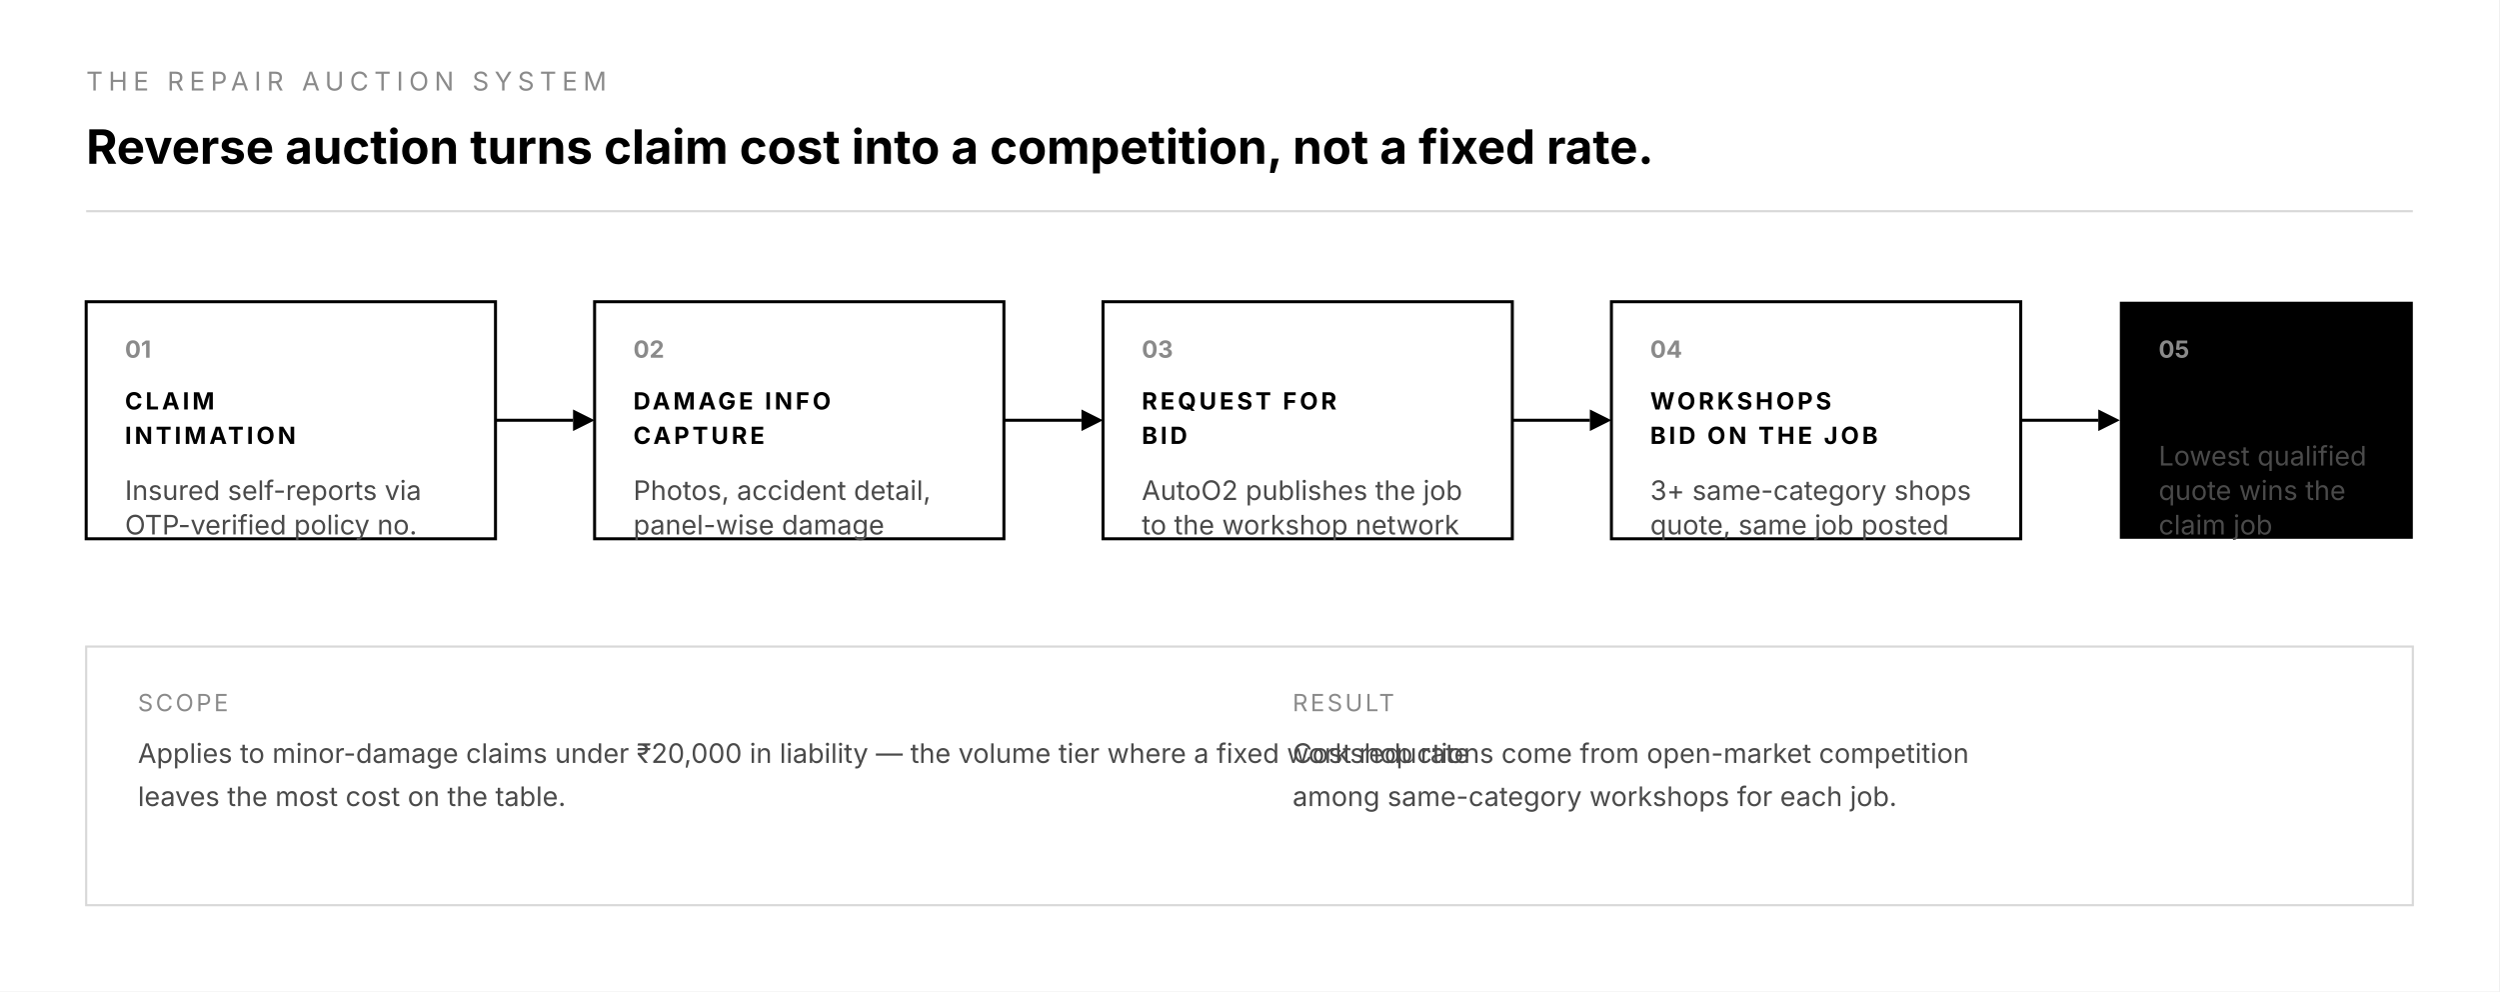
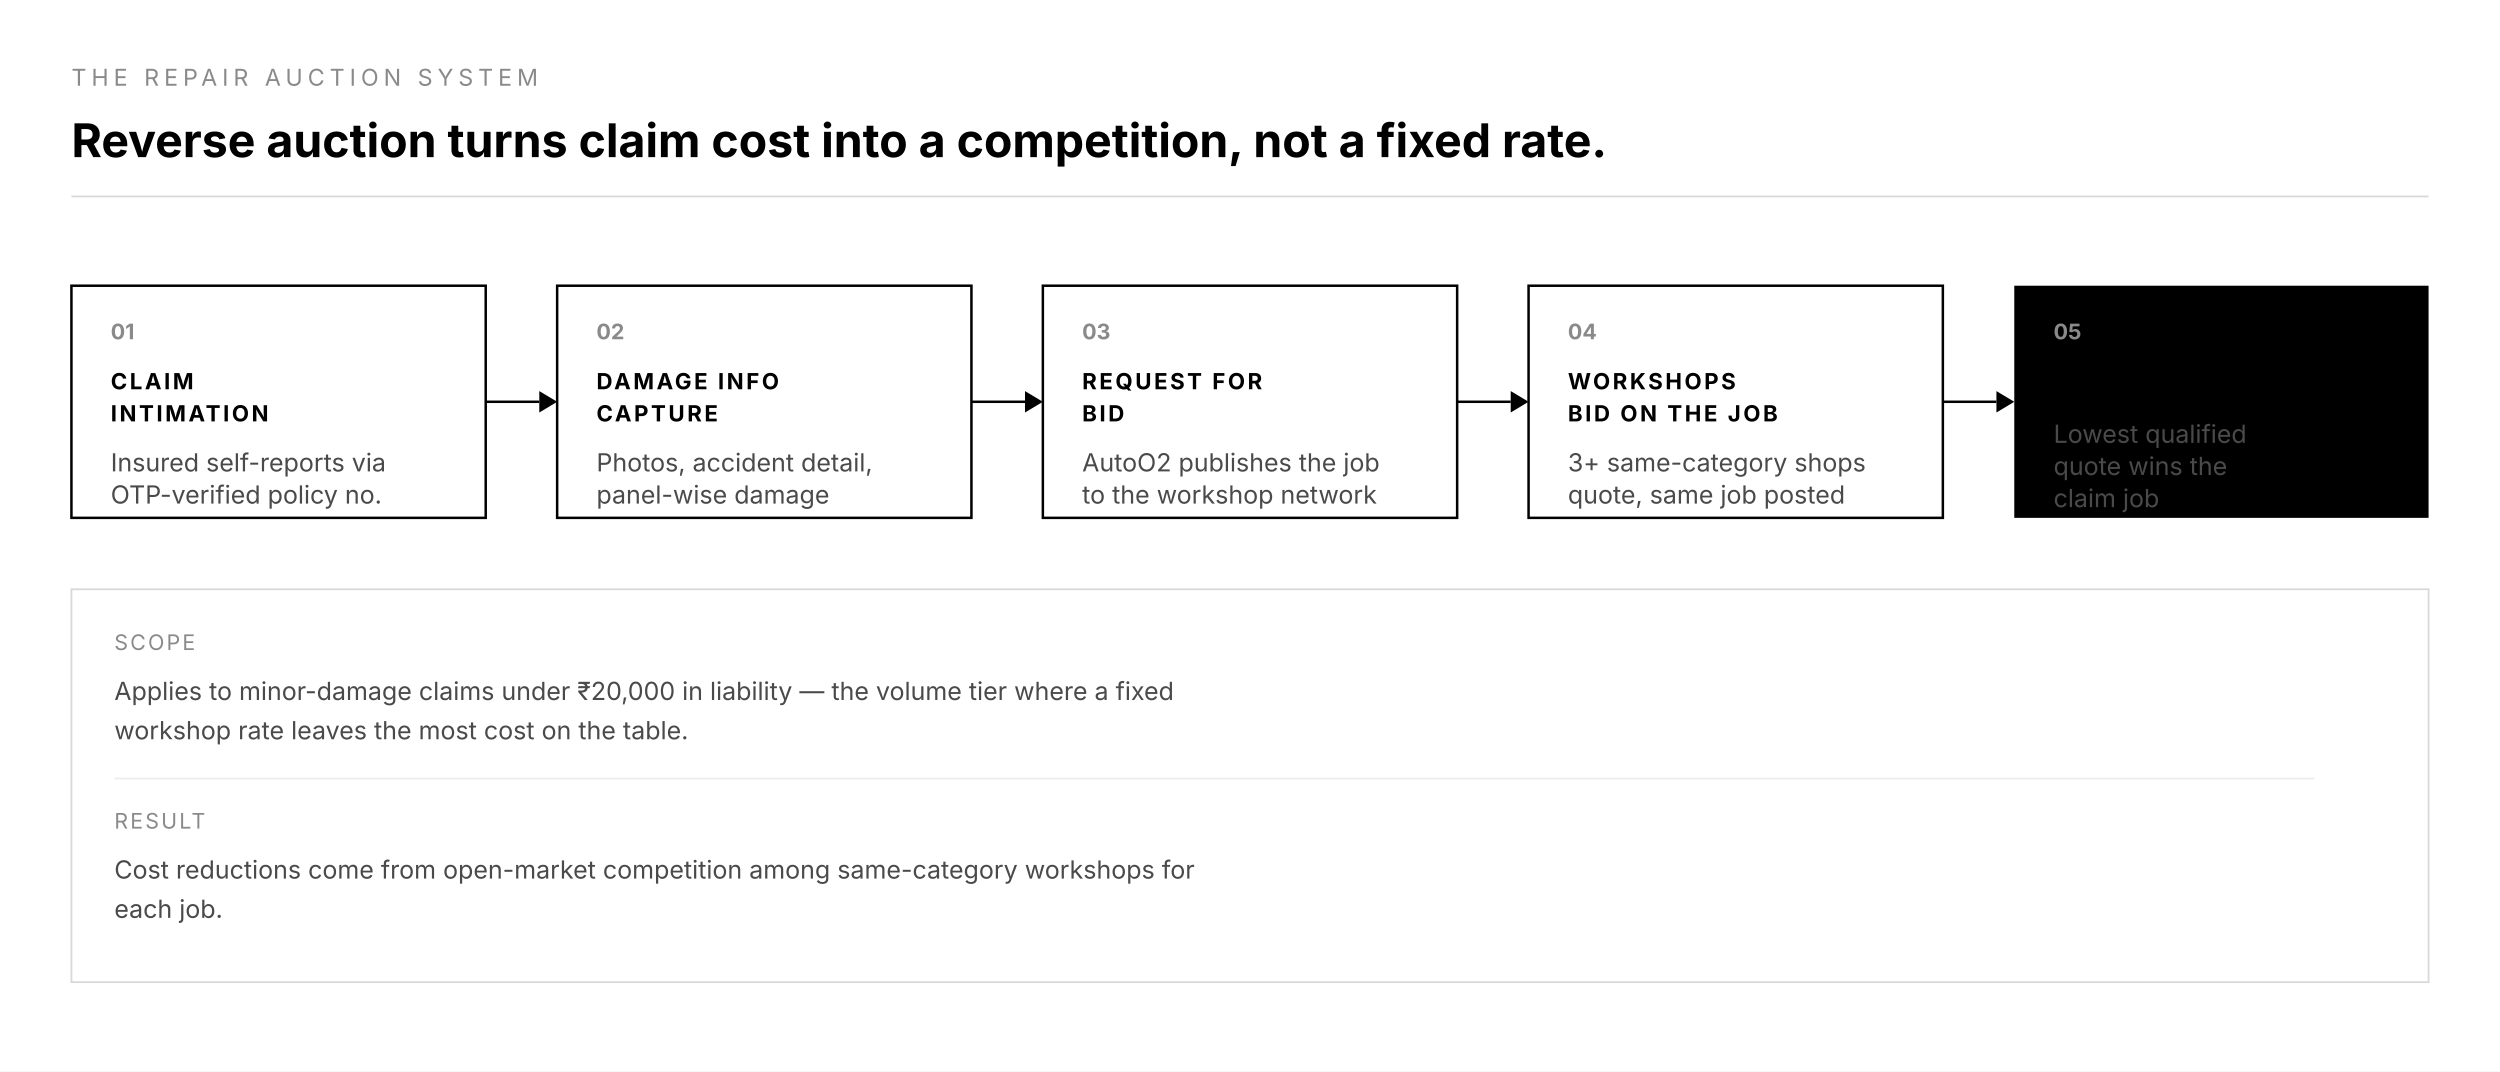
- <svg xmlns="http://www.w3.org/2000/svg" viewBox="0 0 1160 460" width="1160" height="460" role="img" aria-label="How AutoO2's repair auction system works">
+ <svg xmlns="http://www.w3.org/2000/svg" viewBox="0 0 1400 600" width="1400" height="600" role="img" aria-label="How AutoO2's repair auction system works">
  <style>
.t{font-family:'Inter','Helvetica Neue',Helvetica,Arial,sans-serif}
- .kicker{font-size:12px;letter-spacing:2.6px;fill:#8A8A8A}
- .h{font-size:22px;font-weight:700;fill:#000000}
- .step-lbl{font-size:11px;font-weight:700;letter-spacing:1.4px;fill:#000000}
- .step-n{font-size:11px;font-weight:700;fill:#8A8A8A}
- .note{font-size:12.5px;fill:#4A4A4A}
- .small{font-size:11px;fill:#8A8A8A}
+ .kicker{font-size:13px;letter-spacing:2.8px;fill:#8A8A8A}
+ .h{font-size:26px;font-weight:700;fill:#000000}
+ .step-lbl{font-size:12.5px;font-weight:700;letter-spacing:1.4px;fill:#000000}
+ .step-n{font-size:12px;font-weight:700;fill:#8A8A8A}
+ .note{font-size:14px;fill:#4A4A4A}
+ .small{font-size:12px;fill:#8A8A8A}
</style>
-   <rect width="1160" height="460" fill="#FFFFFF" />
-   <text class="t kicker" x="40" y="42">THE REPAIR AUCTION SYSTEM</text>
-   <text class="t h" x="40" y="76">Reverse auction turns claim cost into a competition, not a fixed rate.</text>
-   <line x1="40" y1="98" x2="1120" y2="98" stroke="#D8D8D8" />
+   <rect width="1400" height="600" fill="#FFFFFF" />
+   <text class="t kicker" x="40" y="48">THE REPAIR AUCTION SYSTEM</text>
+   <text class="t h" x="40" y="88">Reverse auction turns claim cost into a competition, not a fixed rate.</text>
+   <line x1="40" y1="110" x2="1360" y2="110" stroke="#D8D8D8" />
  <g>
-     <rect x="40" y="140" width="190" height="110" fill="none" stroke="#000000" stroke-width="1.4" />
-     <text class="t step-n" x="58" y="166">01</text>
-     <text class="t step-lbl" x="58" y="190">CLAIM</text>
-     <text class="t step-lbl" x="58" y="206">INTIMATION</text>
-     <text class="t note" x="58" y="232">Insured self-reports via</text>
-     <text class="t note" x="58" y="248">OTP-verified policy no.</text>
-     <line x1="230" y1="195" x2="266" y2="195" stroke="#000000" stroke-width="1.4" />
-     <polygon points="266,190 276,195 266,200" fill="#000000" />
-     <rect x="276" y="140" width="190" height="110" fill="none" stroke="#000000" stroke-width="1.4" />
-     <text class="t step-n" x="294" y="166">02</text>
-     <text class="t step-lbl" x="294" y="190">DAMAGE INFO</text>
-     <text class="t step-lbl" x="294" y="206">CAPTURE</text>
-     <text class="t note" x="294" y="232">Photos, accident detail,</text>
-     <text class="t note" x="294" y="248">panel-wise damage</text>
-     <line x1="466" y1="195" x2="502" y2="195" stroke="#000000" stroke-width="1.4" />
-     <polygon points="502,190 512,195 502,200" fill="#000000" />
-     <rect x="512" y="140" width="190" height="110" fill="none" stroke="#000000" stroke-width="1.4" />
-     <text class="t step-n" x="530" y="166">03</text>
-     <text class="t step-lbl" x="530" y="190">REQUEST FOR</text>
-     <text class="t step-lbl" x="530" y="206">BID</text>
-     <text class="t note" x="530" y="232">AutoO2 publishes the job</text>
-     <text class="t note" x="530" y="248">to the workshop network</text>
-     <line x1="702" y1="195" x2="738" y2="195" stroke="#000000" stroke-width="1.4" />
-     <polygon points="738,190 748,195 738,200" fill="#000000" />
-     <rect x="748" y="140" width="190" height="110" fill="none" stroke="#000000" stroke-width="1.4" />
-     <text class="t step-n" x="766" y="166">04</text>
-     <text class="t step-lbl" x="766" y="190">WORKSHOPS</text>
-     <text class="t step-lbl" x="766" y="206">BID ON THE JOB</text>
-     <text class="t note" x="766" y="232">3+ same-category shops</text>
-     <text class="t note" x="766" y="248">quote, same job posted</text>
-     <line x1="938" y1="195" x2="974" y2="195" stroke="#000000" stroke-width="1.4" />
-     <polygon points="974,190 984,195 974,200" fill="#000000" />
-     <rect x="984" y="140" width="136" height="110" fill="#000000" />
-     <text class="t step-n" x="1002" y="166" fill="#8A8A8A">05</text>
-     <text class="t step-lbl" x="1002" y="190" fill="#FFFFFF">BID WON</text>
-     <text class="t note" x="1002" y="216" fill="#D8D8D8">Lowest qualified</text>
-     <text class="t note" x="1002" y="232" fill="#D8D8D8">quote wins the</text>
-     <text class="t note" x="1002" y="248" fill="#D8D8D8">claim job</text>
+     <rect x="40" y="160" width="232" height="130" fill="none" stroke="#000000" stroke-width="1.4" />
+     <text class="t step-n" x="62" y="190">01</text>
+     <text class="t step-lbl" x="62" y="218">CLAIM</text>
+     <text class="t step-lbl" x="62" y="236">INTIMATION</text>
+     <text class="t note" x="62" y="264">Insured self-reports via</text>
+     <text class="t note" x="62" y="282">OTP-verified policy no.</text>
+     <line x1="272" y1="225" x2="302" y2="225" stroke="#000000" stroke-width="1.4" />
+     <polygon points="302,219 312,225 302,231" fill="#000000" />
+     <rect x="312" y="160" width="232" height="130" fill="none" stroke="#000000" stroke-width="1.4" />
+     <text class="t step-n" x="334" y="190">02</text>
+     <text class="t step-lbl" x="334" y="218">DAMAGE INFO</text>
+     <text class="t step-lbl" x="334" y="236">CAPTURE</text>
+     <text class="t note" x="334" y="264">Photos, accident detail,</text>
+     <text class="t note" x="334" y="282">panel-wise damage</text>
+     <line x1="544" y1="225" x2="574" y2="225" stroke="#000000" stroke-width="1.4" />
+     <polygon points="574,219 584,225 574,231" fill="#000000" />
+     <rect x="584" y="160" width="232" height="130" fill="none" stroke="#000000" stroke-width="1.4" />
+     <text class="t step-n" x="606" y="190">03</text>
+     <text class="t step-lbl" x="606" y="218">REQUEST FOR</text>
+     <text class="t step-lbl" x="606" y="236">BID</text>
+     <text class="t note" x="606" y="264">AutoO2 publishes the job</text>
+     <text class="t note" x="606" y="282">to the workshop network</text>
+     <line x1="816" y1="225" x2="846" y2="225" stroke="#000000" stroke-width="1.4" />
+     <polygon points="846,219 856,225 846,231" fill="#000000" />
+     <rect x="856" y="160" width="232" height="130" fill="none" stroke="#000000" stroke-width="1.4" />
+     <text class="t step-n" x="878" y="190">04</text>
+     <text class="t step-lbl" x="878" y="218">WORKSHOPS</text>
+     <text class="t step-lbl" x="878" y="236">BID ON THE JOB</text>
+     <text class="t note" x="878" y="264">3+ same-category shops</text>
+     <text class="t note" x="878" y="282">quote, same job posted</text>
+     <line x1="1088" y1="225" x2="1118" y2="225" stroke="#000000" stroke-width="1.4" />
+     <polygon points="1118,219 1128,225 1118,231" fill="#000000" />
+     <rect x="1128" y="160" width="232" height="130" fill="#000000" />
+     <text class="t step-n" x="1150" y="190" fill="#8A8A8A">05</text>
+     <text class="t step-lbl" x="1150" y="218" fill="#FFFFFF">BID WON</text>
+     <text class="t note" x="1150" y="248" fill="#D8D8D8">Lowest qualified</text>
+     <text class="t note" x="1150" y="266" fill="#D8D8D8">quote wins the</text>
+     <text class="t note" x="1150" y="284" fill="#D8D8D8">claim job</text>
  </g>
-   <rect x="40" y="300" width="1080" height="120" fill="none" stroke="#D8D8D8" stroke-width="1" />
-   <text class="t small" x="64" y="330" letter-spacing="1.2">SCOPE</text>
-   <text class="t note" x="64" y="354">Applies to minor-damage claims under ₹20,000 in liability — the volume tier where a fixed workshop rate</text>
-   <text class="t note" x="64" y="374">leaves the most cost on the table.</text>
-   <text class="t small" x="600" y="330" letter-spacing="1.2">RESULT</text>
-   <text class="t note" x="600" y="354">Cost reductions come from open-market competition</text>
-   <text class="t note" x="600" y="374">among same-category workshops for each job.</text>
+   <rect x="40" y="330" width="1320" height="220" fill="none" stroke="#D8D8D8" stroke-width="1" />
+   <text class="t small" x="64" y="364" letter-spacing="1.2">SCOPE</text>
+   <text class="t note" x="64" y="392">Applies to minor-damage claims under ₹20,000 in liability — the volume tier where a fixed</text>
+   <text class="t note" x="64" y="414">workshop rate leaves the most cost on the table.</text>
+   <line x1="64" y1="436" x2="1296" y2="436" stroke="#EDEDED" />
+   <text class="t small" x="64" y="464" letter-spacing="1.2">RESULT</text>
+   <text class="t note" x="64" y="492">Cost reductions come from open-market competition among same-category workshops for</text>
+   <text class="t note" x="64" y="514">each job.</text>
</svg>
